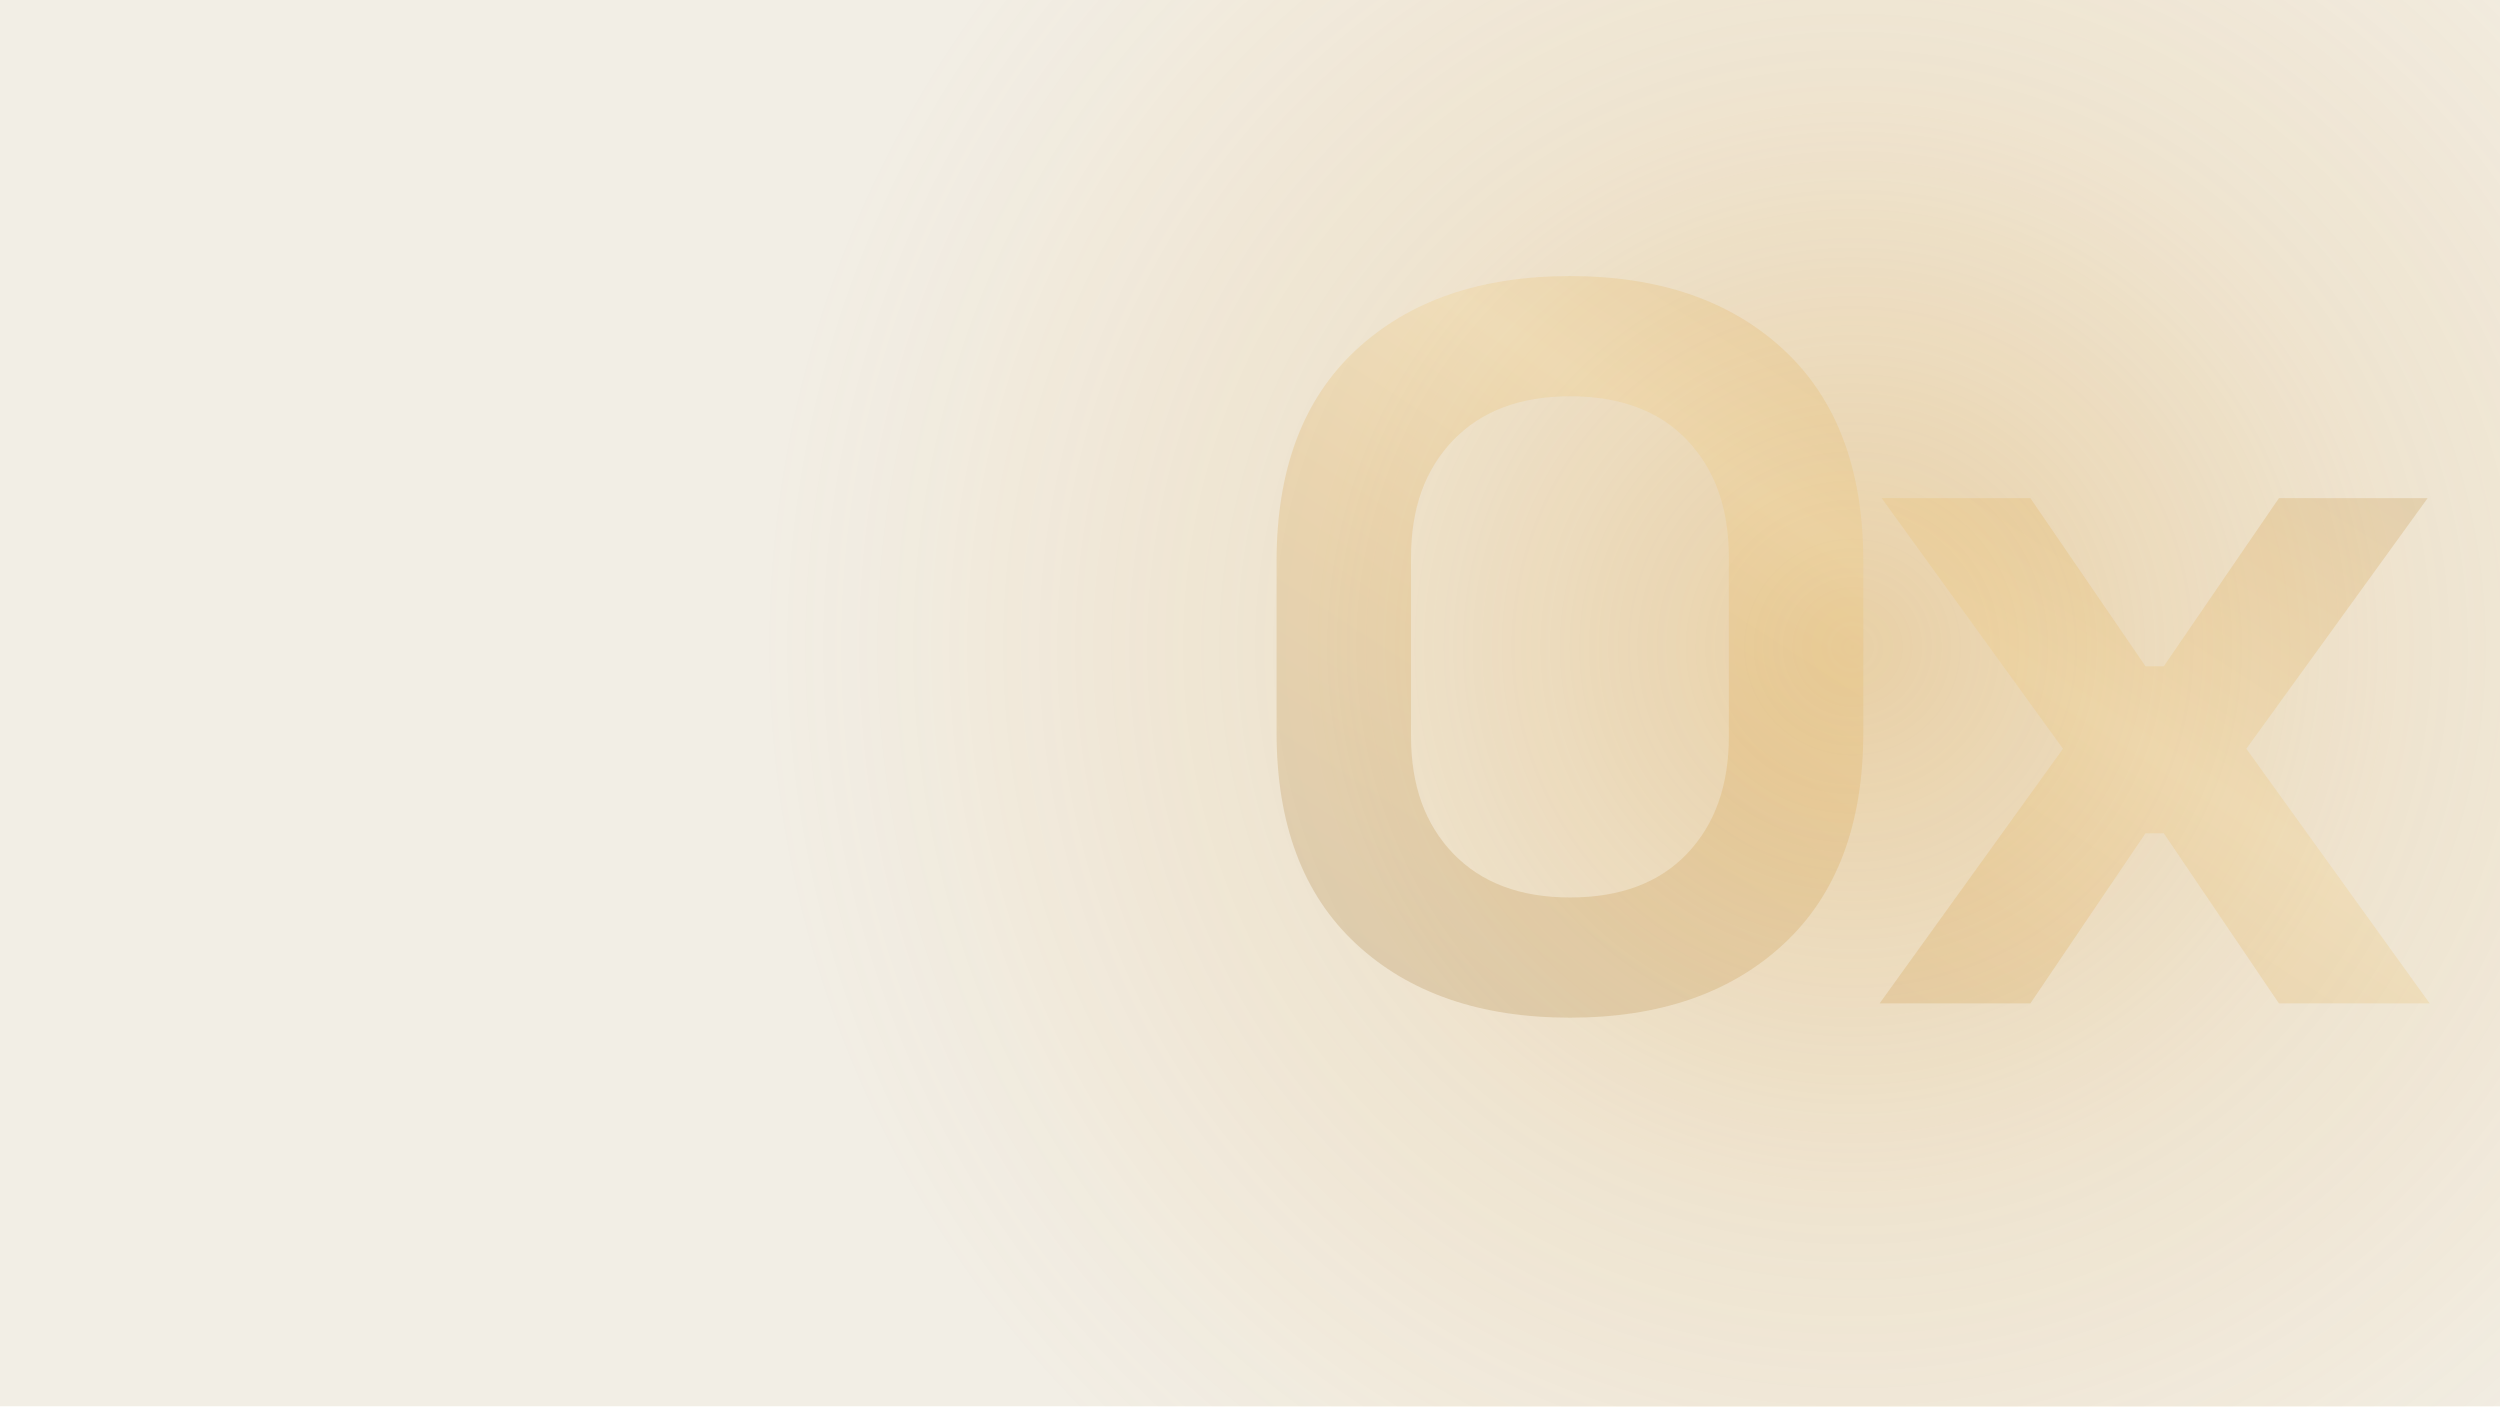
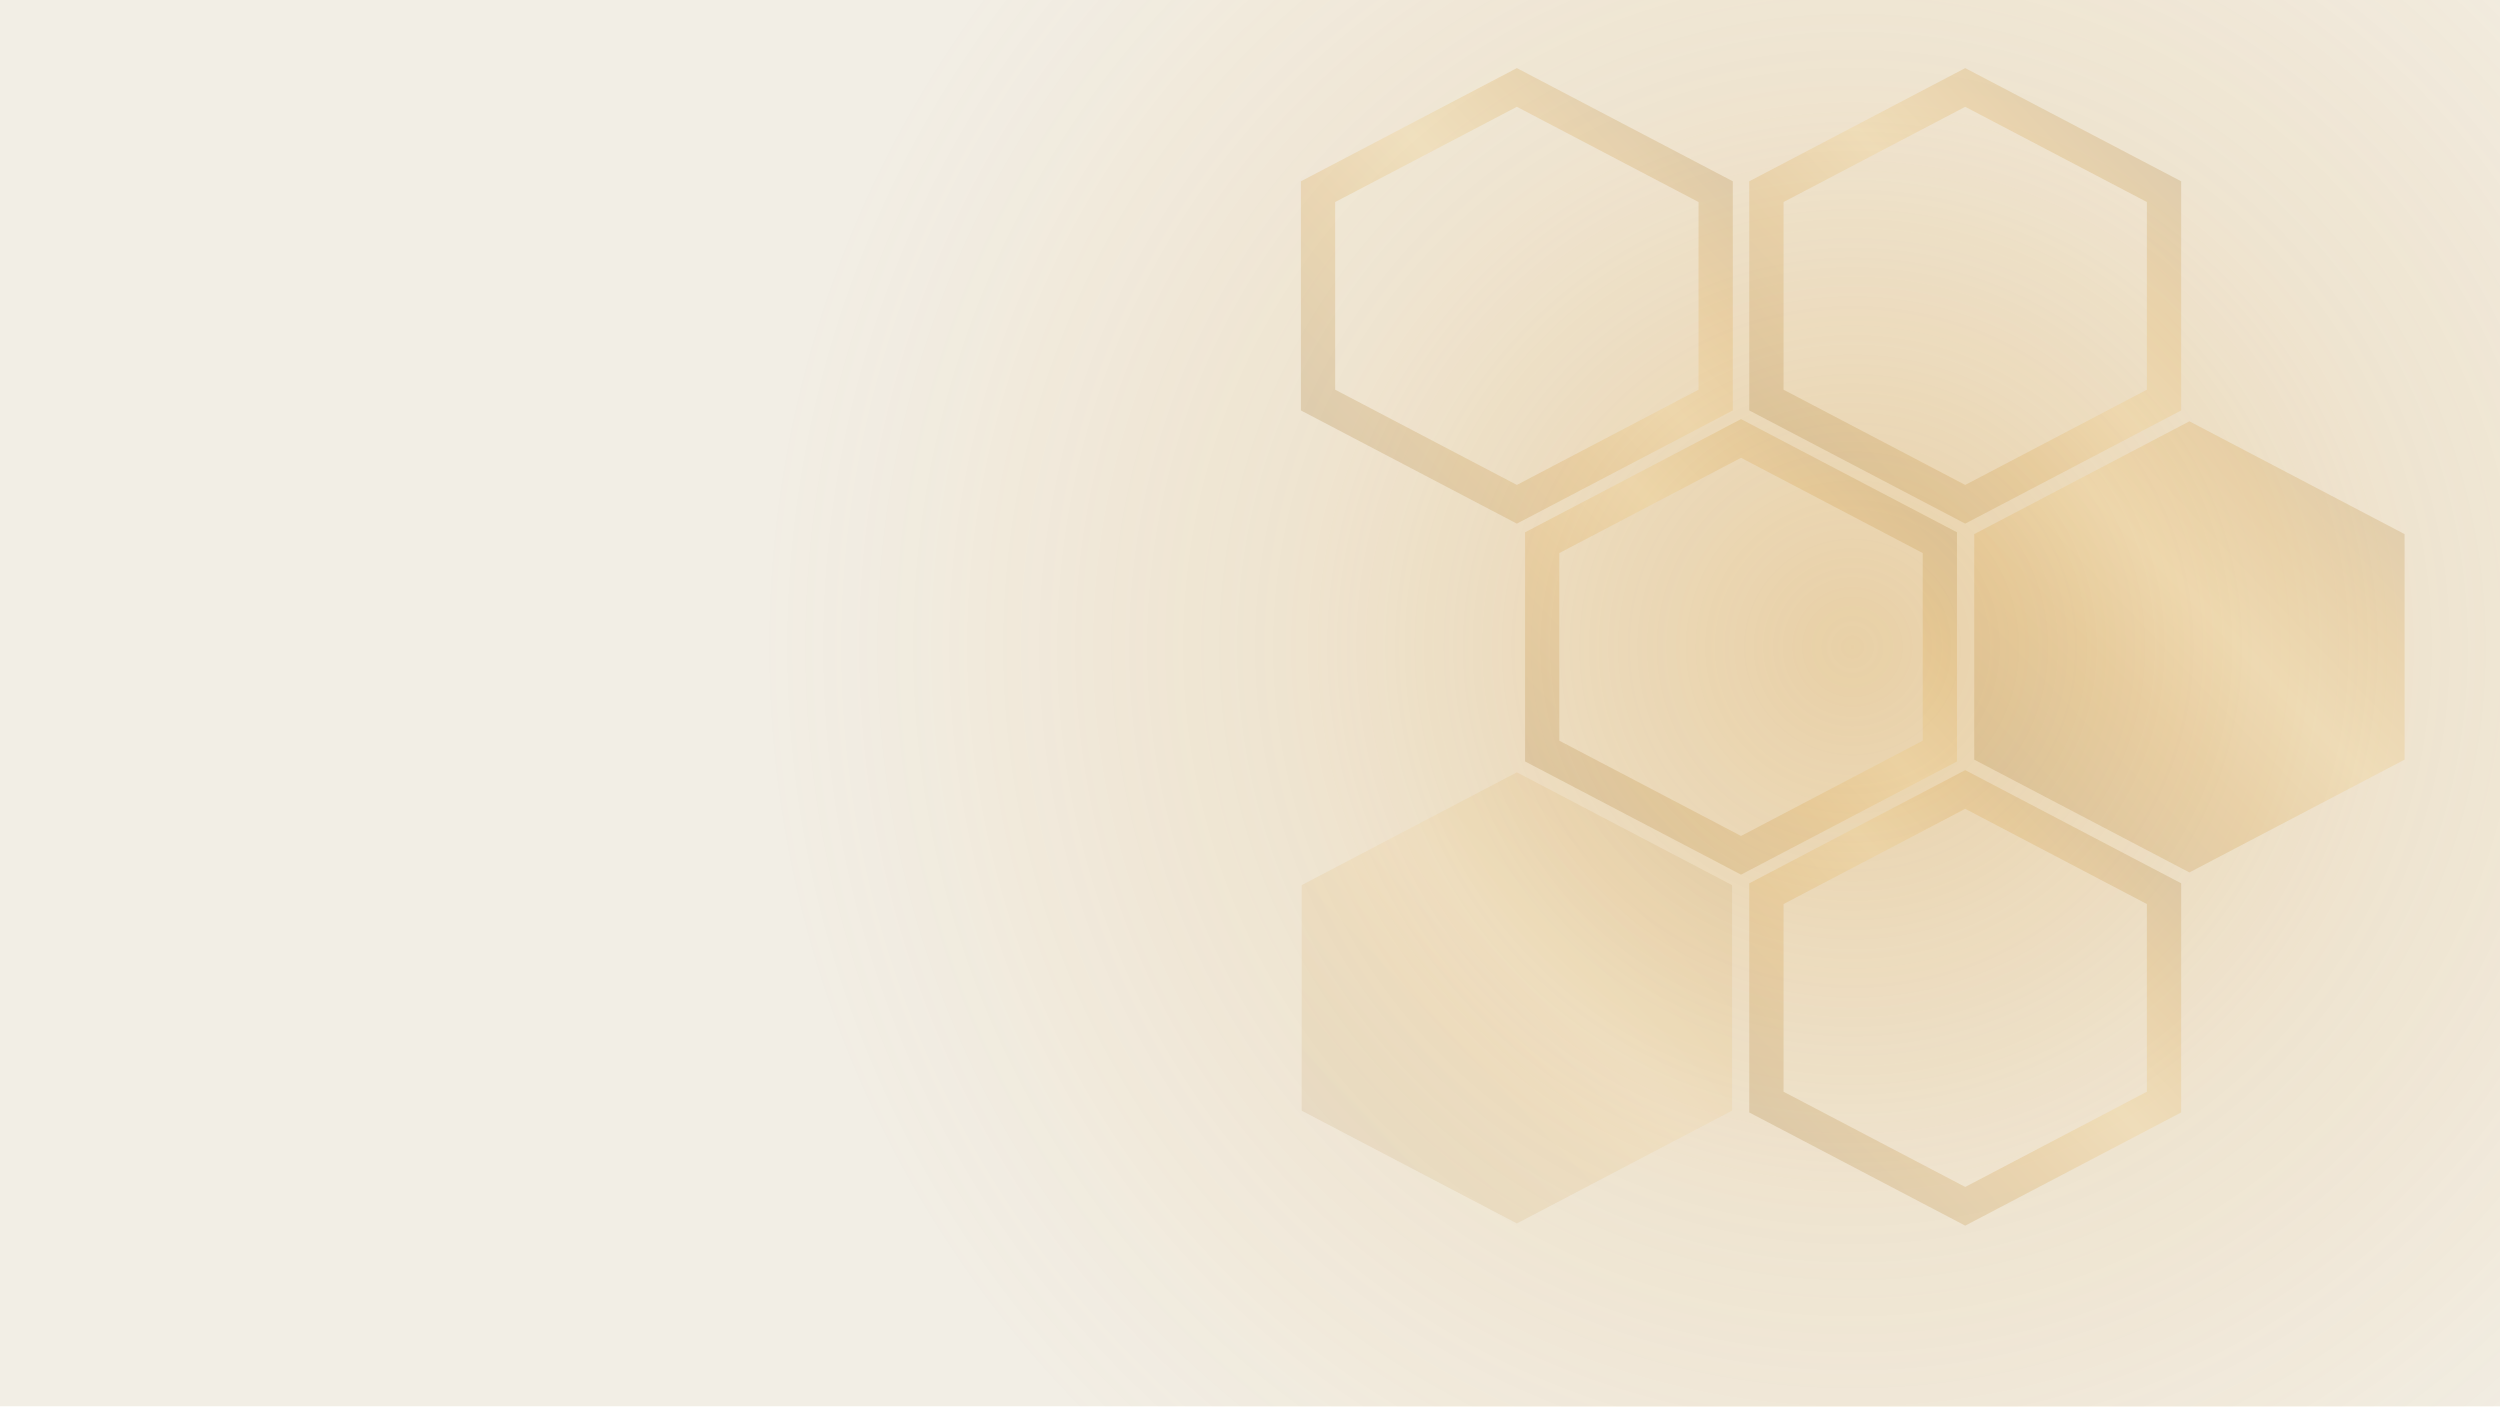
<svg xmlns="http://www.w3.org/2000/svg" width="3840" height="2160" viewBox="0 0 3840 2160">
  <defs>
-     <radialGradient id="g-s55">
+     <radialGradient id="g-s67">
      <stop offset="0" stop-color="#D6962C" stop-opacity="0.34" />
      <stop offset="0.5" stop-color="#D6962C" stop-opacity="0.119" />
      <stop offset="1" stop-color="#D6962C" stop-opacity="0" />
    </radialGradient>
-     <linearGradient id="sheen-s56" x1="0" y1="1" x2="1" y2="0">
+     <linearGradient id="sheen-s68" x1="0" y1="1" x2="1" y2="0">
      <stop offset="0" stop-color="#8B5E1A" />
      <stop offset="0.38" stop-color="#D6962C" />
      <stop offset="0.56" stop-color="#F1C364" />
      <stop offset="0.74" stop-color="#D6962C" />
      <stop offset="1" stop-color="#8B5E1A" />
    </linearGradient>
  </defs>
  <rect width="3840" height="2160" fill="#F2EEE5" />
-   <circle cx="2846.4" cy="993.6" r="1682.6" fill="url(#g-s55)" />
-   <g opacity="0.2" transform="translate(2846.40,993.60) rotate(0) scale(11.88439) translate(-81.101,46.080)">
-     <path class="mark" d="M44.5 1.843Q27.121 1.843 16.852 -7.702Q6.583 -17.247 6.583 -35.021V-57.139Q6.583 -74.913 16.852 -84.458Q27.121 -94.003 44.5 -94.003Q61.879 -94.003 72.148 -84.458Q82.417 -74.913 82.417 -57.139V-35.021Q82.417 -17.247 72.148 -7.702Q61.879 1.843 44.5 1.843ZM44.5 -13.692Q54.243 -13.692 59.641 -19.354Q65.039 -25.015 65.039 -34.494V-57.666Q65.039 -67.145 59.641 -72.806Q54.243 -78.468 44.5 -78.468Q34.889 -78.468 29.425 -72.806Q23.962 -67.145 23.962 -57.666V-34.494Q23.962 -25.015 29.425 -19.354Q34.889 -13.692 44.5 -13.692Z M84.524 0 108.222 -32.914 84.787 -65.302H104.009L118.886 -43.578H121.256L136.133 -65.302H155.355L131.92 -32.914L155.619 0H136.133L121.256 -21.987H118.886L104.009 0Z" fill="url(#sheen-s56)" />
+   <circle cx="2846.4" cy="993.6" r="1682.6" fill="url(#g-s67)" />
+   <g opacity="0.2" transform="translate(2846.40,993.60) rotate(0) scale(52.65161) translate(-9.810,-10.240)">
+     <g data-mark="hive">
+       <path d="M0.000 -6.080L5.800 -3.040L5.800 3.040L0.000 6.080L-5.800 3.040L-5.800 -3.040Z" fill="none" stroke="url(#sheen-s68)" stroke-width="1" stroke-linejoin="miter" />
+       <path d="M13.080 -6.080L18.880 -3.040L18.880 3.040L13.080 6.080L7.280 3.040L7.280 -3.040Z" fill="none" stroke="url(#sheen-s68)" stroke-width="1" stroke-linejoin="miter" />
+       <path d="M6.540 4.160L12.340 7.200L12.340 13.280L6.540 16.320L0.740 13.280L0.740 7.200Z" fill="none" stroke="url(#sheen-s68)" stroke-width="1" stroke-linejoin="miter" />
+       <path d="M19.620 3.660L25.897 6.950L25.897 13.530L19.620 16.820L13.343 13.530L13.343 6.950Z" fill="url(#sheen-s68)" />
+       <path d="M0.000 13.900L6.277 17.190L6.277 23.770L0.000 27.060L-6.277 23.770L-6.277 17.190Z" fill="url(#sheen-s68)" opacity="0.55" />
+       <path d="M13.080 14.400L18.880 17.440L18.880 23.520L13.080 26.560L7.280 23.520L7.280 17.440Z" fill="none" stroke="url(#sheen-s68)" stroke-width="1" stroke-linejoin="miter" />
+     </g>
  </g>
</svg>
